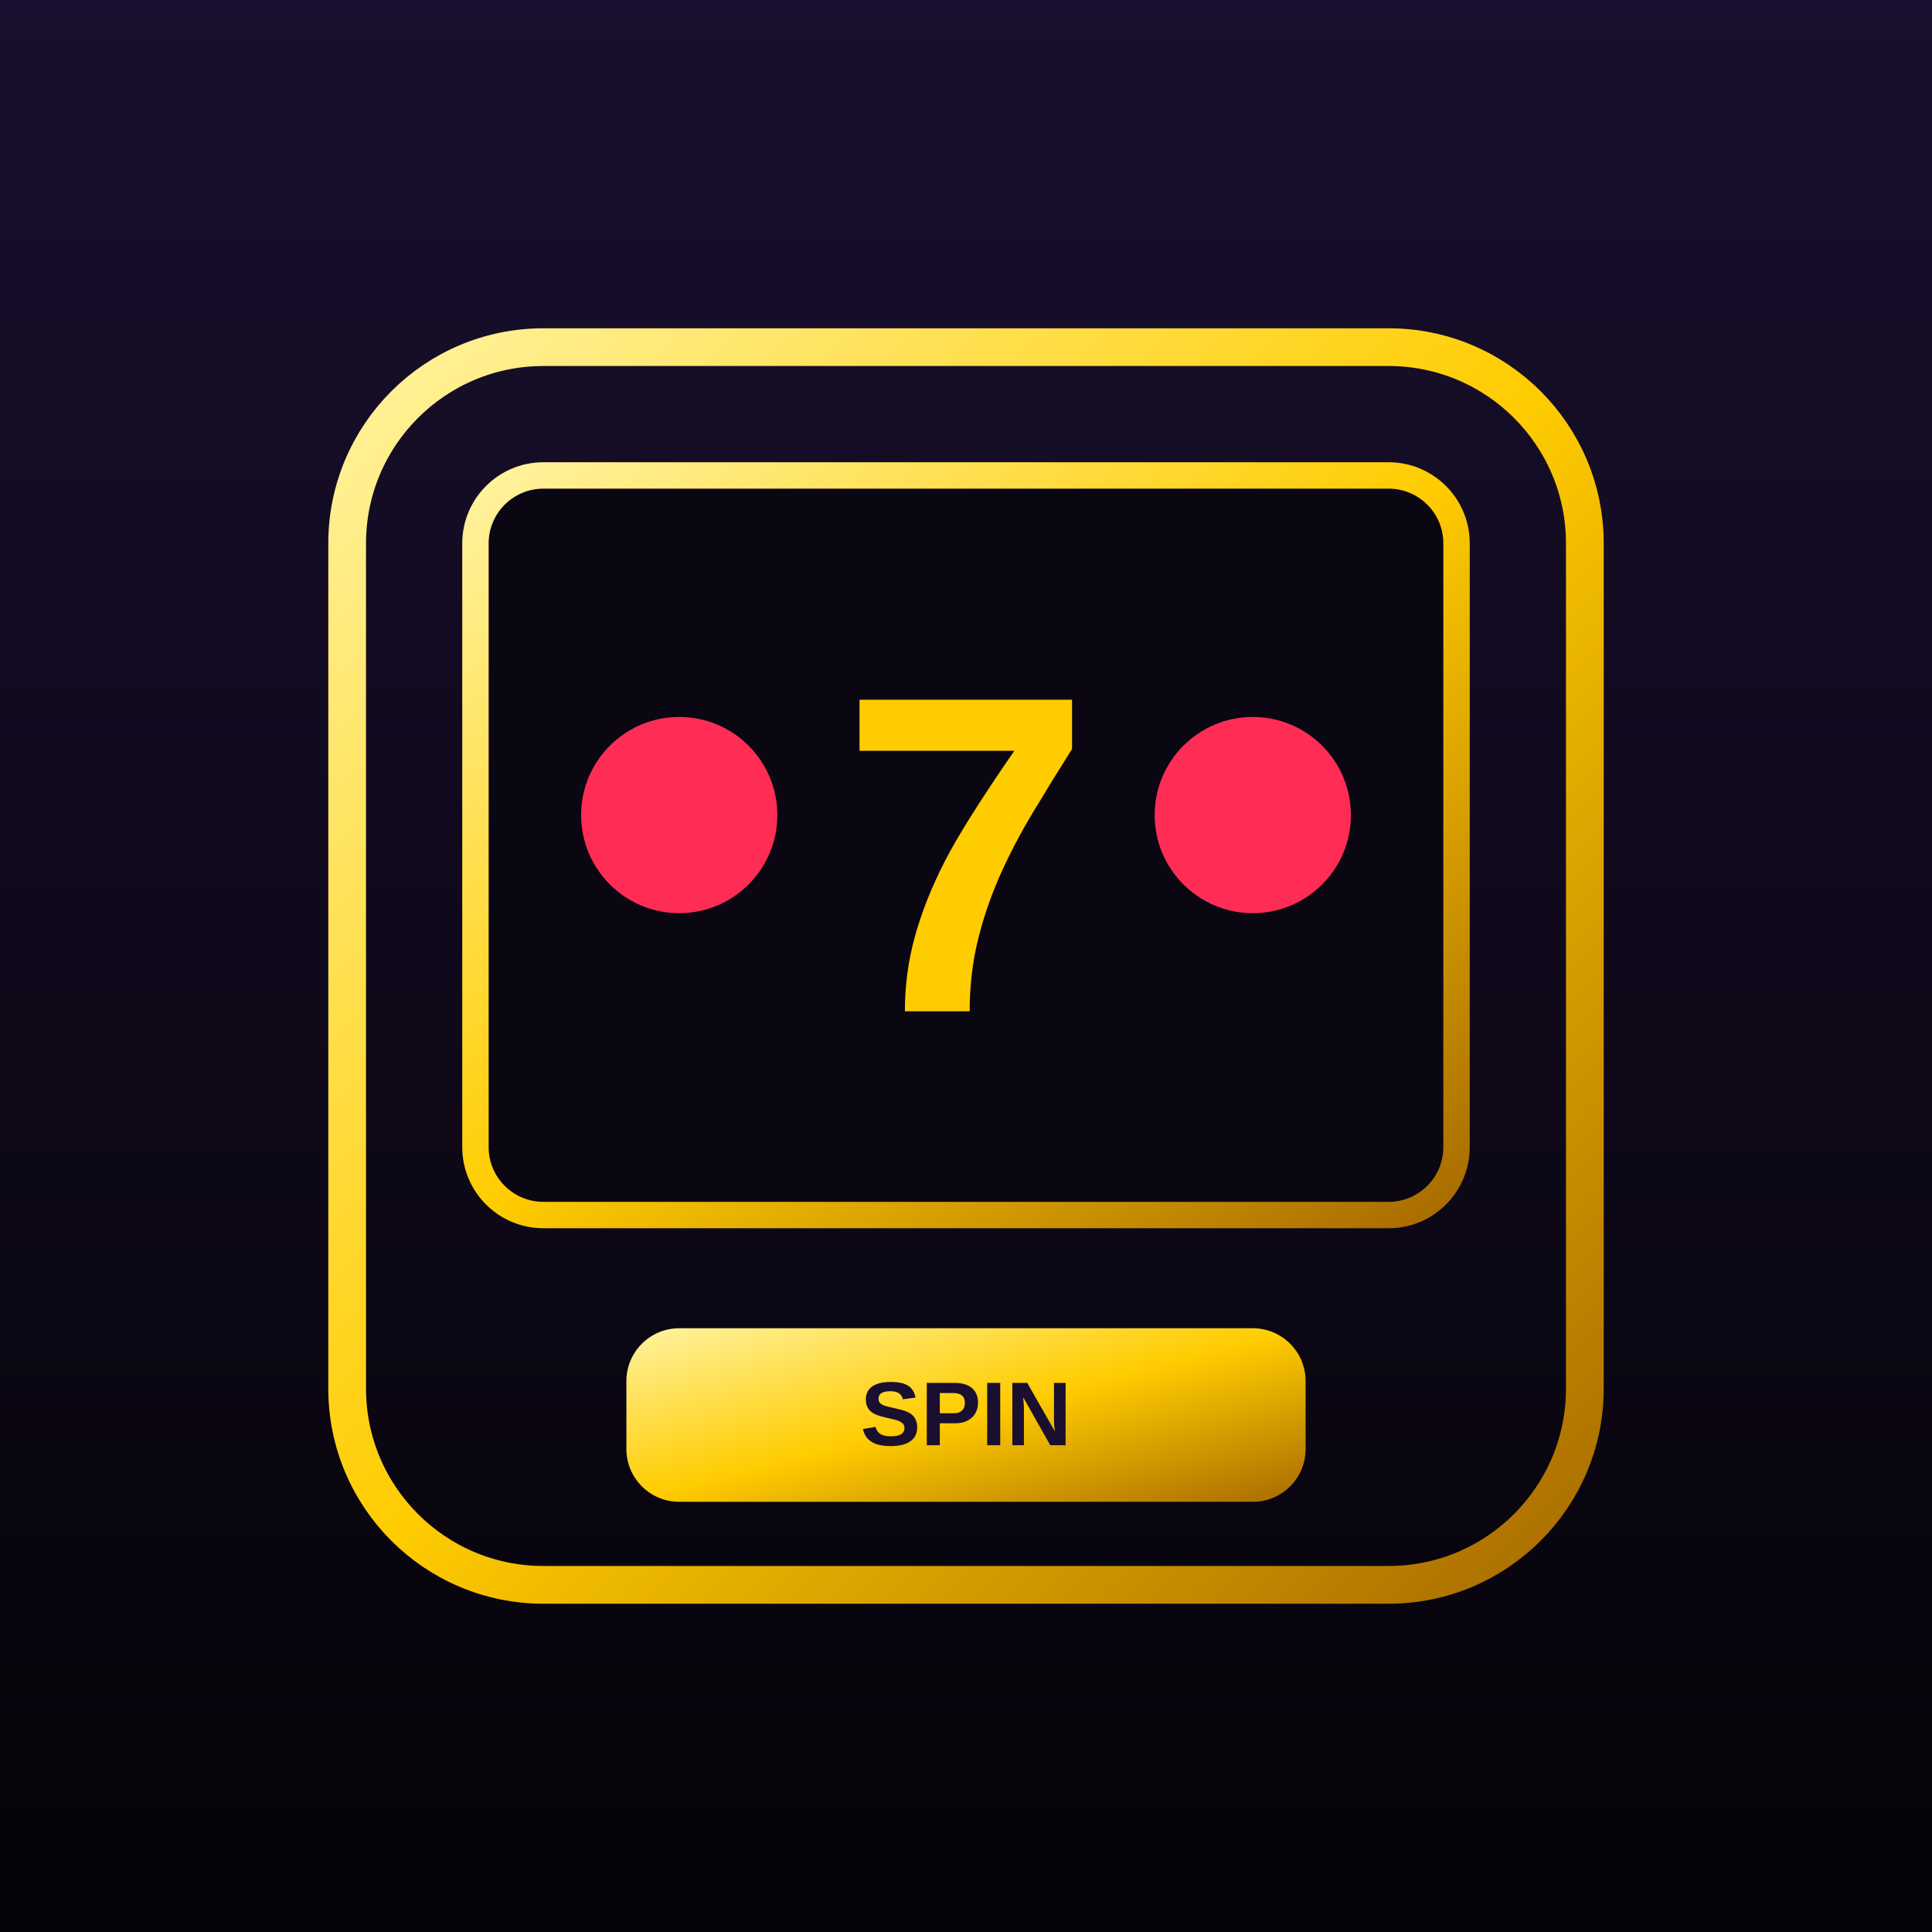
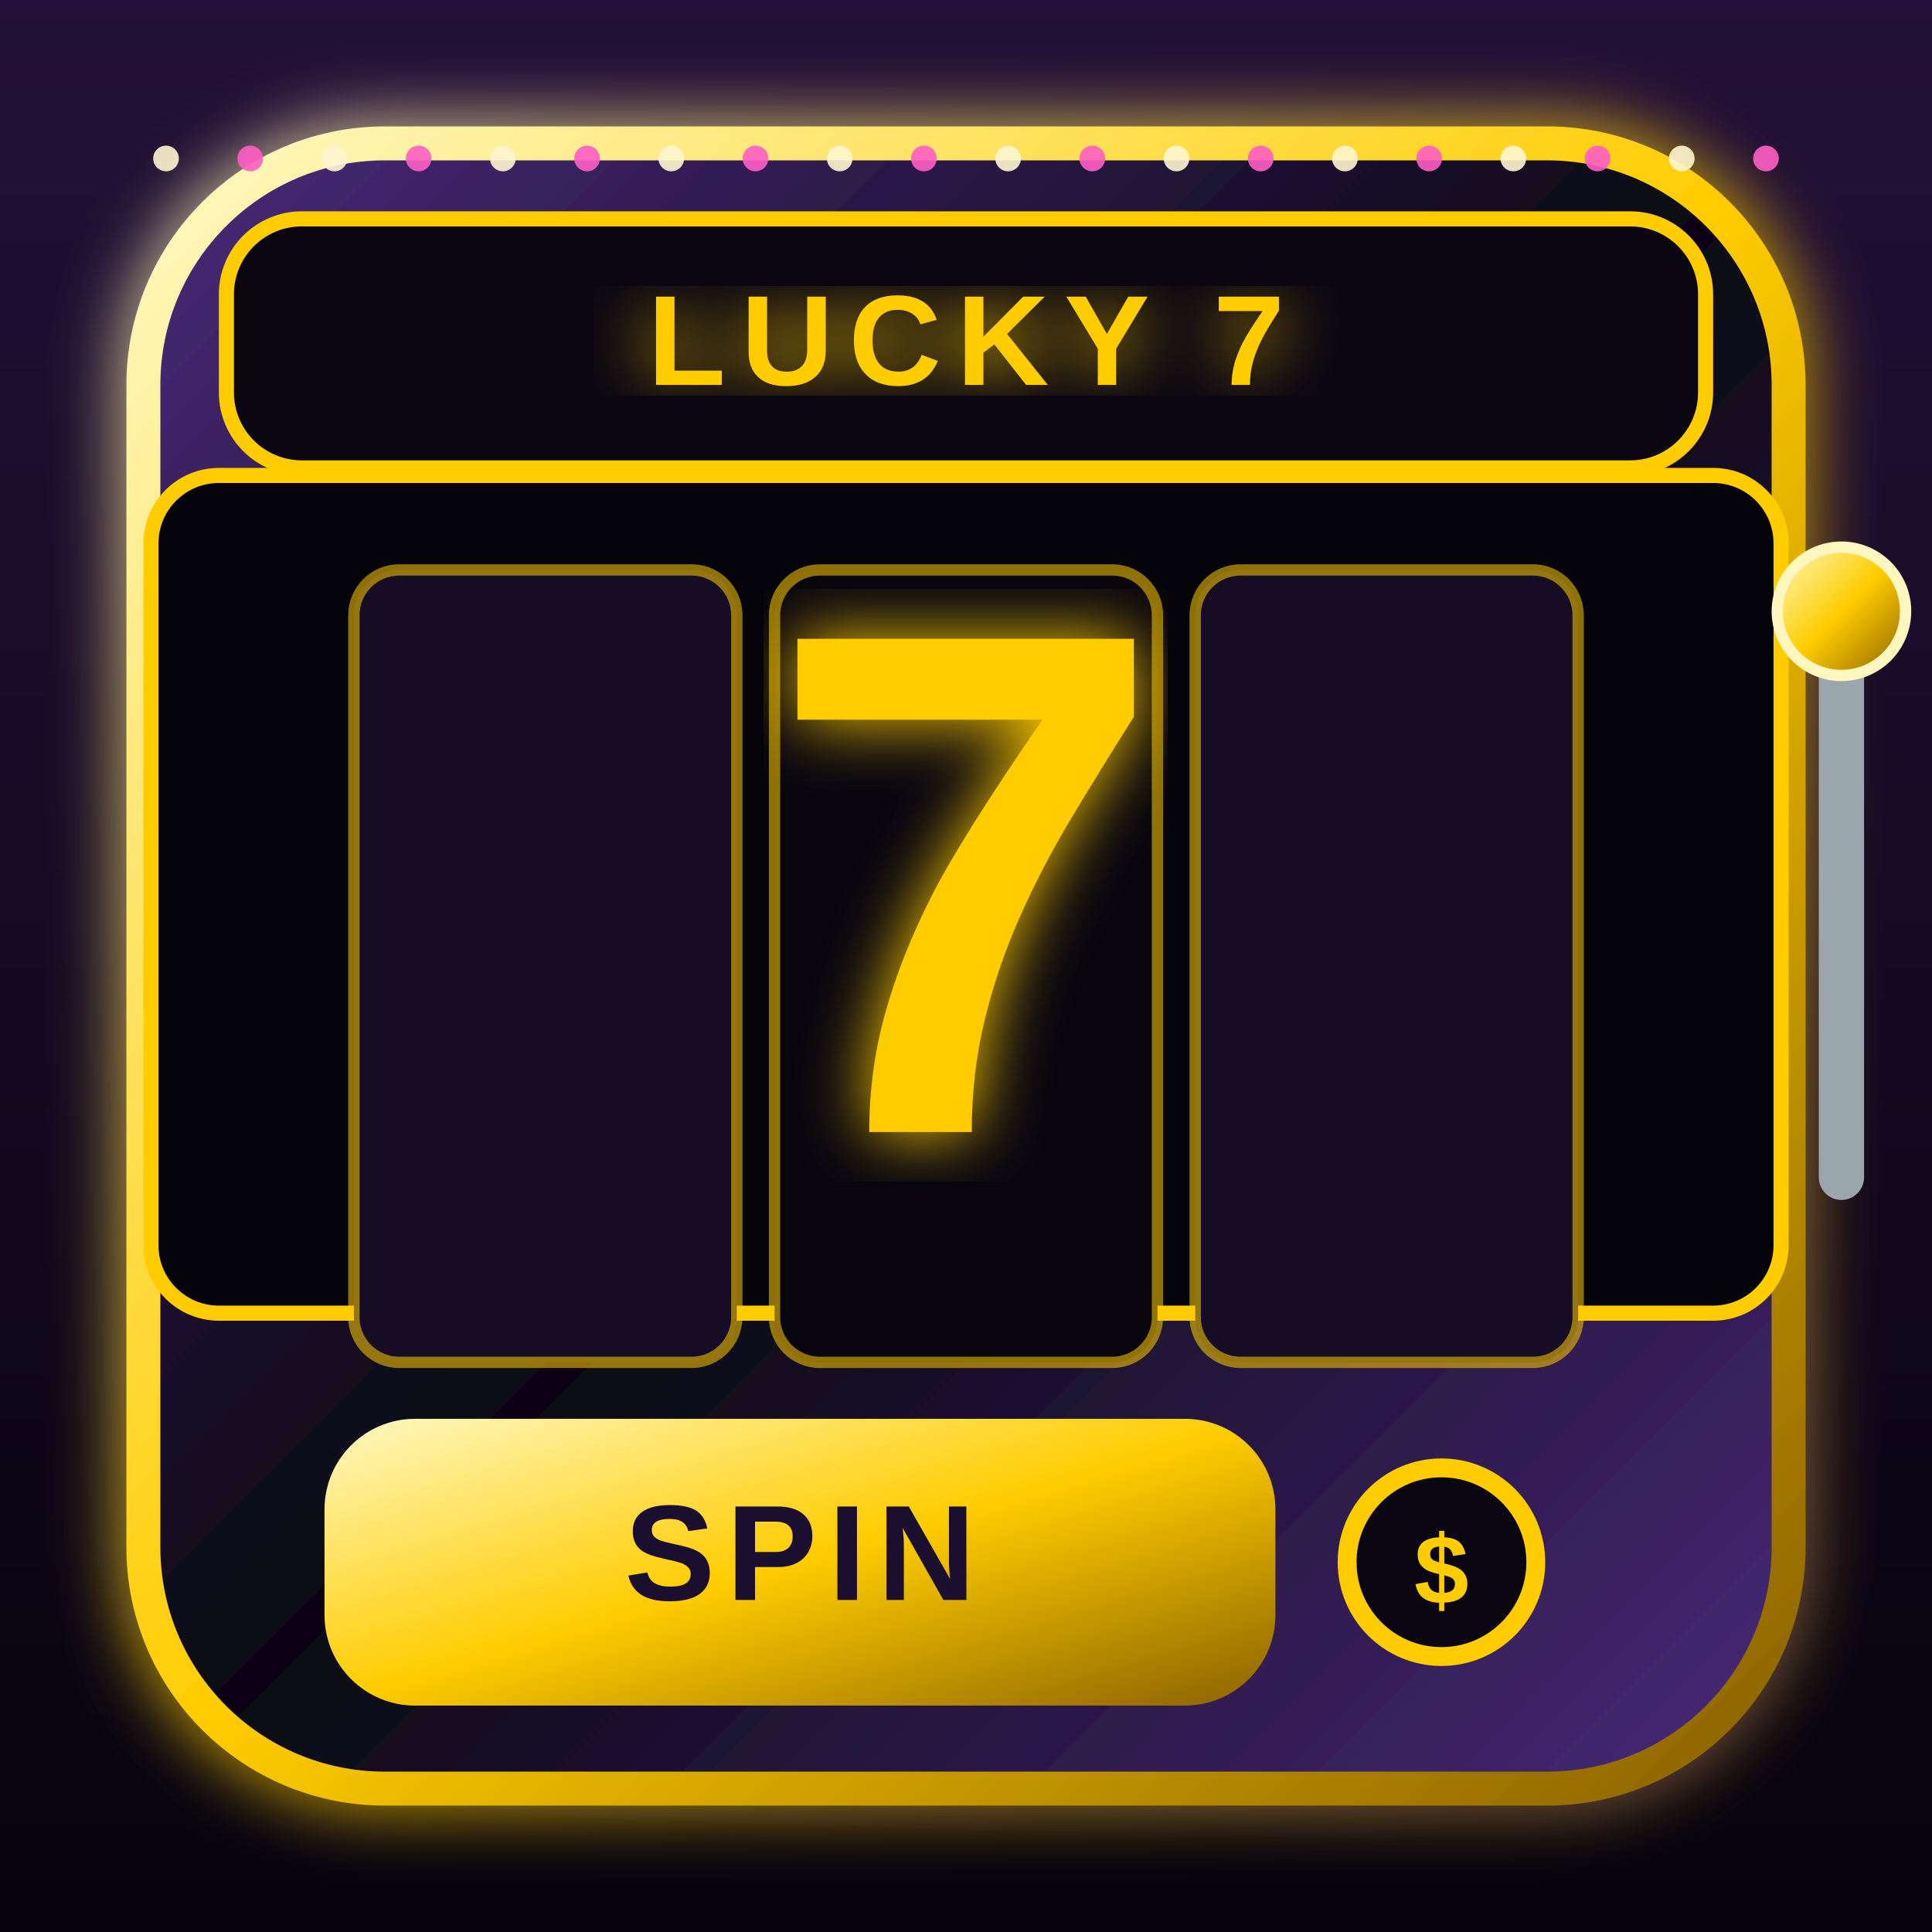
<svg xmlns="http://www.w3.org/2000/svg" width="512" height="512" viewBox="0 0 512 512">
  <defs>
    <linearGradient id="bg" x1="0" y1="0" x2="0" y2="1">
-       <stop offset="0" stop-color="#1a0f2e" />
-       <stop offset="1" stop-color="#050308" />
+       <stop offset="0" stop-color="#241038" />
+       <stop offset="1" stop-color="#06030d" />
+     </linearGradient>
+     <linearGradient id="metal" x1="0" y1="0" x2="1" y2="1">
+       <stop offset="0" stop-color="#4a2a7a" />
+       <stop offset=".5" stop-color="#0a0612" />
+       <stop offset="1" stop-color="#4a2a7a" />
    </linearGradient>
    <linearGradient id="gold" x1="0" y1="0" x2="1" y2="1">
-       <stop offset="0" stop-color="#fff3a0" />
+       <stop offset="0" stop-color="#fff9c4" />
      <stop offset=".5" stop-color="#ffcc00" />
-       <stop offset="1" stop-color="#a86b00" />
+       <stop offset="1" stop-color="#8a6200" />
    </linearGradient>
+     <filter id="glow">
+       <feGaussianBlur stdDeviation="9" result="b" />
+       <feMerge>
+         <feMergeNode in="b" />
+         <feMergeNode in="SourceGraphic" />
+       </feMerge>
+     </filter>
  </defs>
-   <rect width="512" height="512" fill="url(#bg)" />
-   <rect x="92" y="92" width="328" height="328" rx="52" fill="none" stroke="url(#gold)" stroke-width="10" />
-   <rect x="126" y="126" width="260" height="196" rx="18" fill="#0a0612" stroke="url(#gold)" stroke-width="7" />
-   <g>
-     <circle cx="180" cy="216" r="26" fill="#ff2d55" />
-     <circle cx="332" cy="216" r="26" fill="#ff2d55" />
-   </g>
-   <text x="256" y="268" font-family="Arial, sans-serif" font-weight="900" font-size="120" text-anchor="middle" fill="#ffcc00">7</text>
-   <rect x="166" y="352" width="180" height="46" rx="14" fill="url(#gold)" />
-   <text x="256" y="383" font-family="Arial, sans-serif" font-weight="900" font-size="24" text-anchor="middle" fill="#1a0f2e">SPIN</text>
+   <rect width="512" height="512" rx="0" fill="url(#bg)" />
+   <rect x="38" y="38" width="436" height="436" rx="64" fill="url(#metal)" stroke="url(#gold)" stroke-width="9" filter="url(#glow)" />
+   <rect x="60" y="58" width="392" height="66" rx="20" fill="#0a0612" stroke="#ffcc00" stroke-width="4" />
+   <circle cx="44" cy="42" r="3.4" fill="#fff6d0" opacity=".9" />
+   <circle cx="66.316" cy="42" r="3.4" fill="#ff5ec4" opacity=".9" />
+   <circle cx="88.632" cy="42" r="3.4" fill="#fff6d0" opacity=".9" />
+   <circle cx="110.947" cy="42" r="3.4" fill="#ff5ec4" opacity=".9" />
+   <circle cx="133.263" cy="42" r="3.4" fill="#fff6d0" opacity=".9" />
+   <circle cx="155.579" cy="42" r="3.4" fill="#ff5ec4" opacity=".9" />
+   <circle cx="177.895" cy="42" r="3.4" fill="#fff6d0" opacity=".9" />
+   <circle cx="200.211" cy="42" r="3.4" fill="#ff5ec4" opacity=".9" />
+   <circle cx="222.526" cy="42" r="3.4" fill="#fff6d0" opacity=".9" />
+   <circle cx="244.842" cy="42" r="3.4" fill="#ff5ec4" opacity=".9" />
+   <circle cx="267.158" cy="42" r="3.4" fill="#fff6d0" opacity=".9" />
+   <circle cx="289.474" cy="42" r="3.4" fill="#ff5ec4" opacity=".9" />
+   <circle cx="311.789" cy="42" r="3.4" fill="#fff6d0" opacity=".9" />
+   <circle cx="334.105" cy="42" r="3.4" fill="#ff5ec4" opacity=".9" />
+   <circle cx="356.421" cy="42" r="3.4" fill="#fff6d0" opacity=".9" />
+   <circle cx="378.737" cy="42" r="3.4" fill="#ff5ec4" opacity=".9" />
+   <circle cx="401.053" cy="42" r="3.4" fill="#fff6d0" opacity=".9" />
+   <circle cx="423.368" cy="42" r="3.4" fill="#ff5ec4" opacity=".9" />
+   <circle cx="445.684" cy="42" r="3.4" fill="#fff6d0" opacity=".9" />
+   <circle cx="468" cy="42" r="3.4" fill="#ff5ec4" opacity=".9" />
+   <text x="256" y="102" font-family="Arial,sans-serif" font-weight="900" font-size="34" letter-spacing="4" text-anchor="middle" fill="#ffcc00" filter="url(#glow)">LUCKY 7</text>
+   <rect x="40" y="126" width="432" height="222" rx="18" fill="#05030a" stroke="#ffcc00" stroke-width="4" />
+   <rect x="93.78" y="151.04" width="101.48" height="210" rx="12" fill="#160d24" stroke="#ffcc00" stroke-opacity=".55" stroke-width="3" />
+   <rect x="205.26" y="151.04" width="101.48" height="210" rx="12" fill="#08050f" stroke="#ffcc00" stroke-opacity=".55" stroke-width="3" />
+   <rect x="316.74" y="151.04" width="101.48" height="210" rx="12" fill="#160d24" stroke="#ffcc00" stroke-opacity=".55" stroke-width="3" />
+   <text x="256" y="300" font-family="Arial,sans-serif" font-weight="900" font-size="190" text-anchor="middle" fill="#ffcc00" filter="url(#glow)">7</text>
+   <path d="M150 232 H362" stroke="#ff5ec4" stroke-width="5" opacity=".85" filter="url(#glow)" />
+   <rect x="482" y="168" width="12" height="150" rx="6" fill="#9aa6ad" />
+   <circle cx="488" cy="162" r="17" fill="url(#gold)" stroke="#fff6c0" stroke-width="3" />
+   <rect x="86" y="376" width="252" height="76" rx="24" fill="url(#gold)" />
+   <text x="212" y="424" font-family="Arial,sans-serif" font-weight="900" font-size="36" letter-spacing="3" text-anchor="middle" fill="#1a0f2e">SPIN</text>
+   <circle cx="382" cy="414" r="25" fill="#0a0612" stroke="#ffcc00" stroke-width="5" />
+   <text x="382" y="425" font-family="Arial,sans-serif" font-weight="900" font-size="26" text-anchor="middle" fill="#ffcc00">$</text>
</svg>
